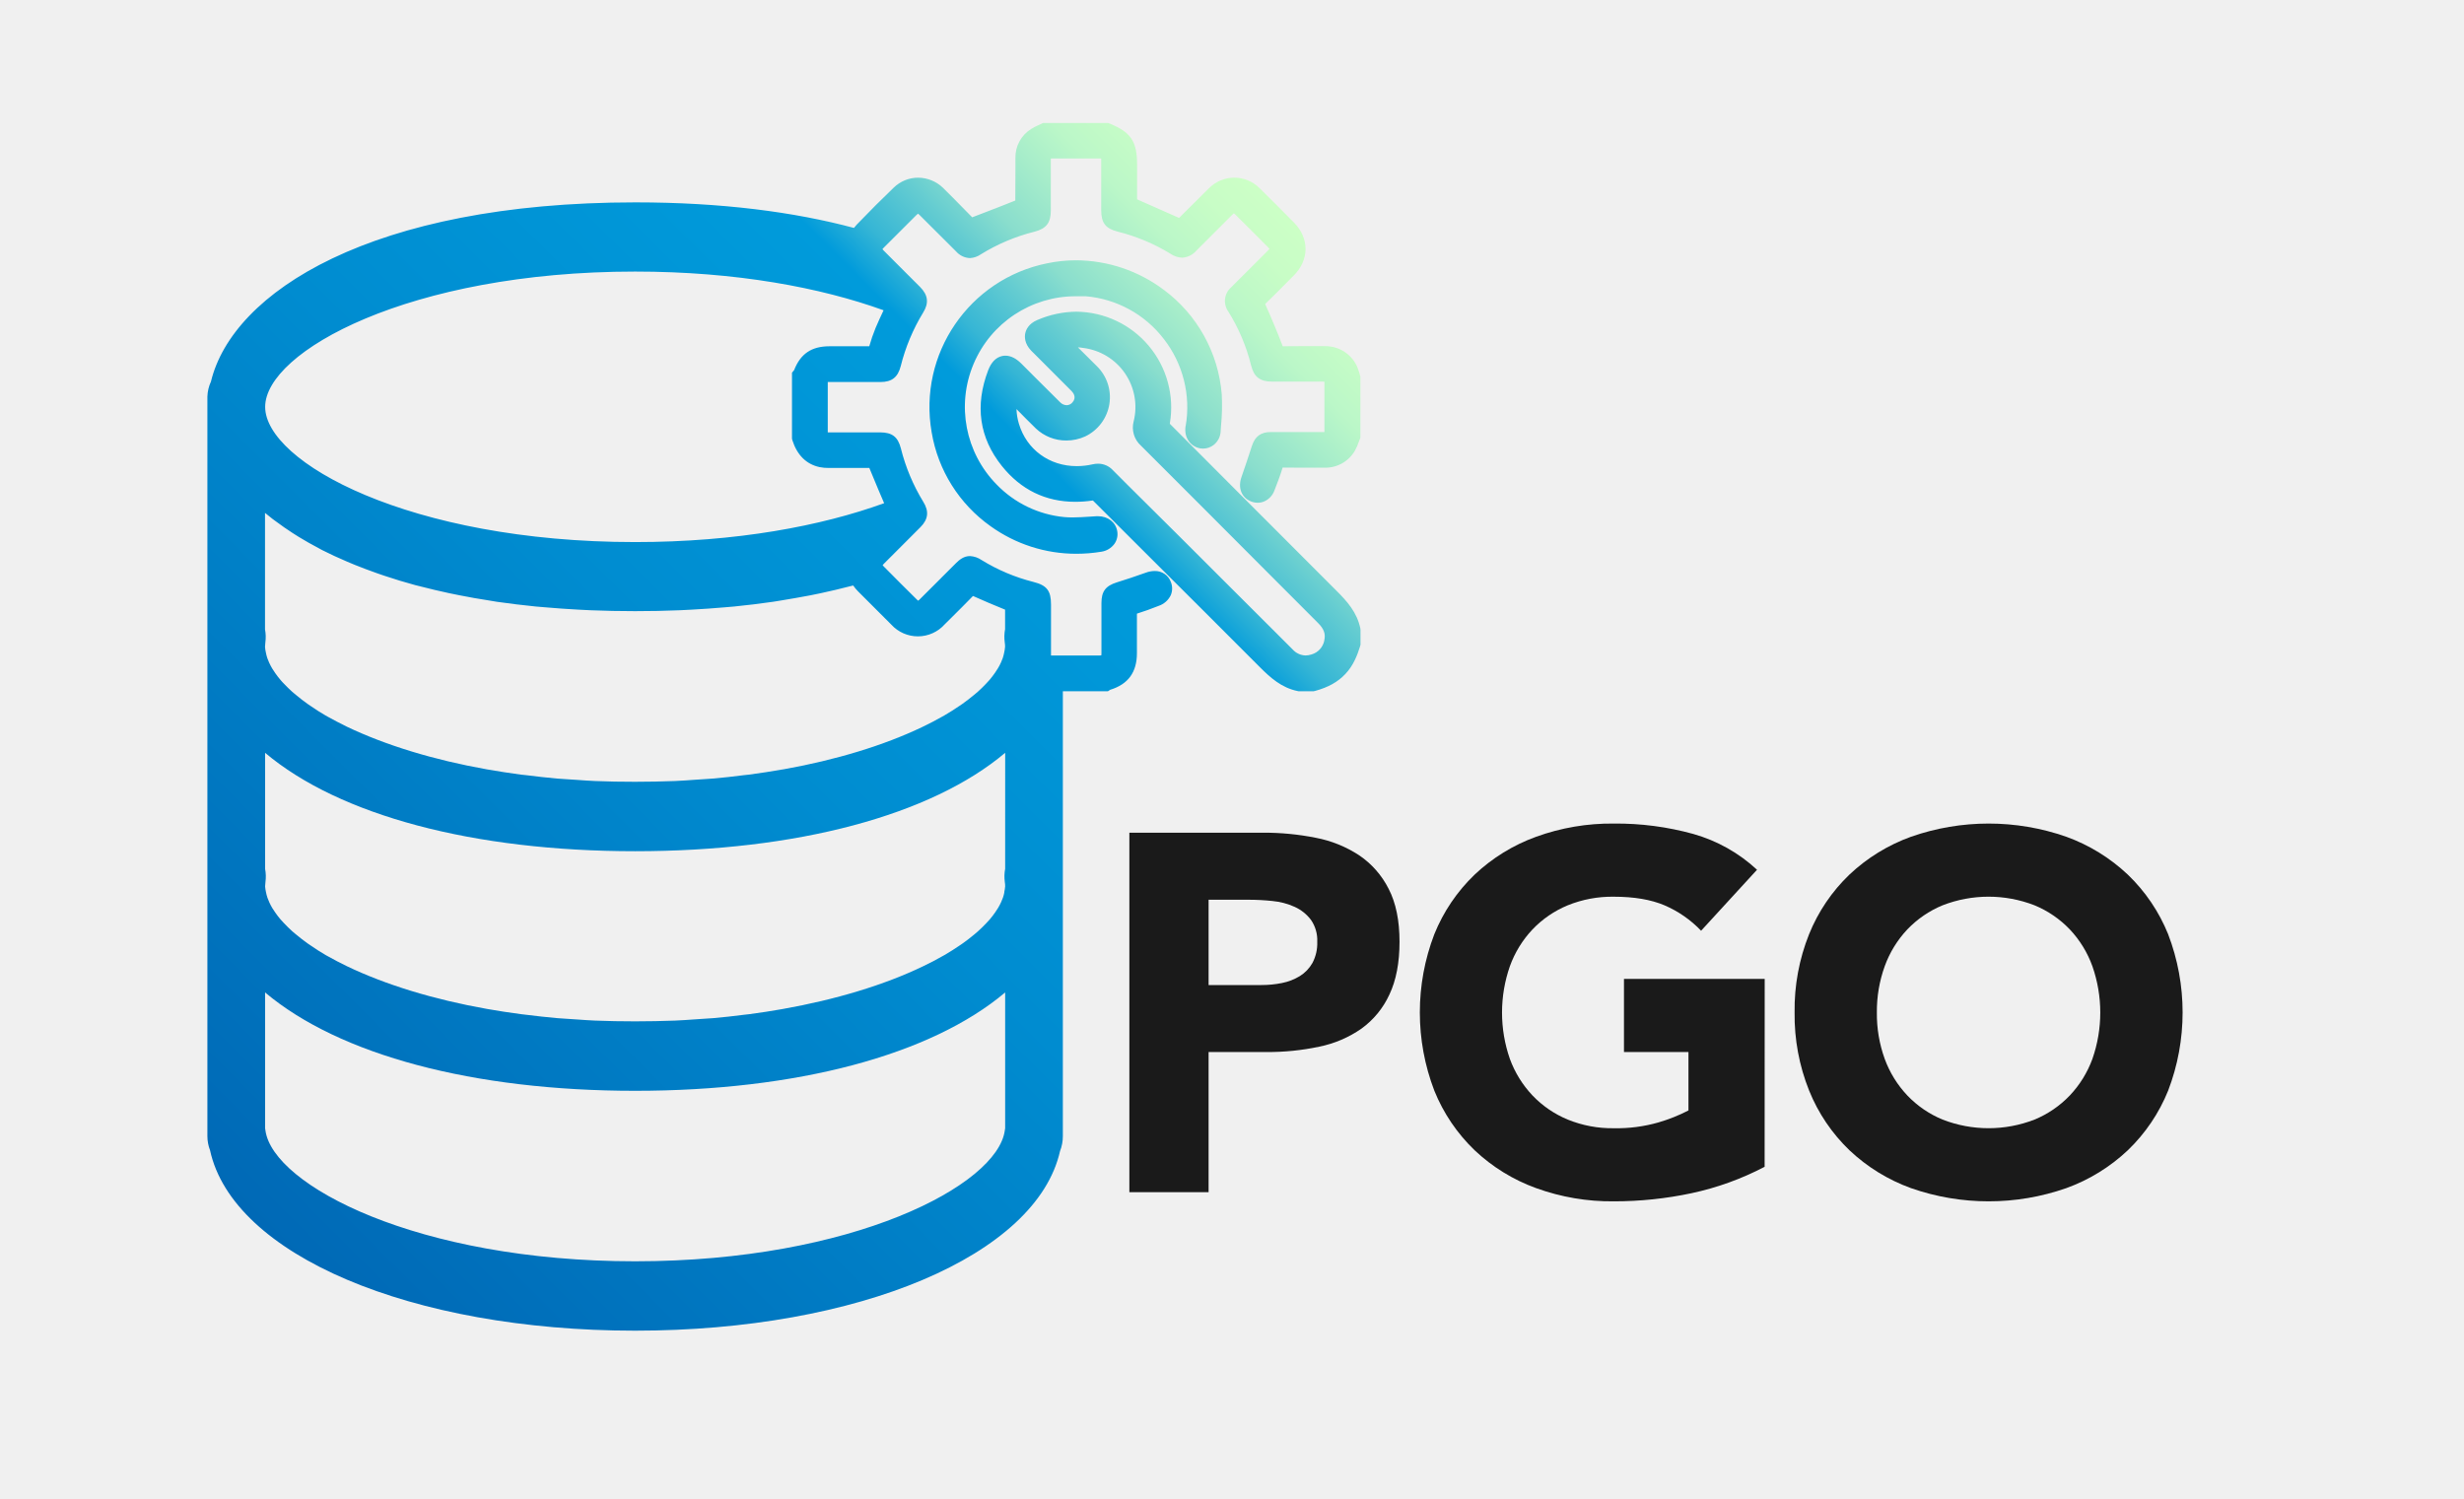
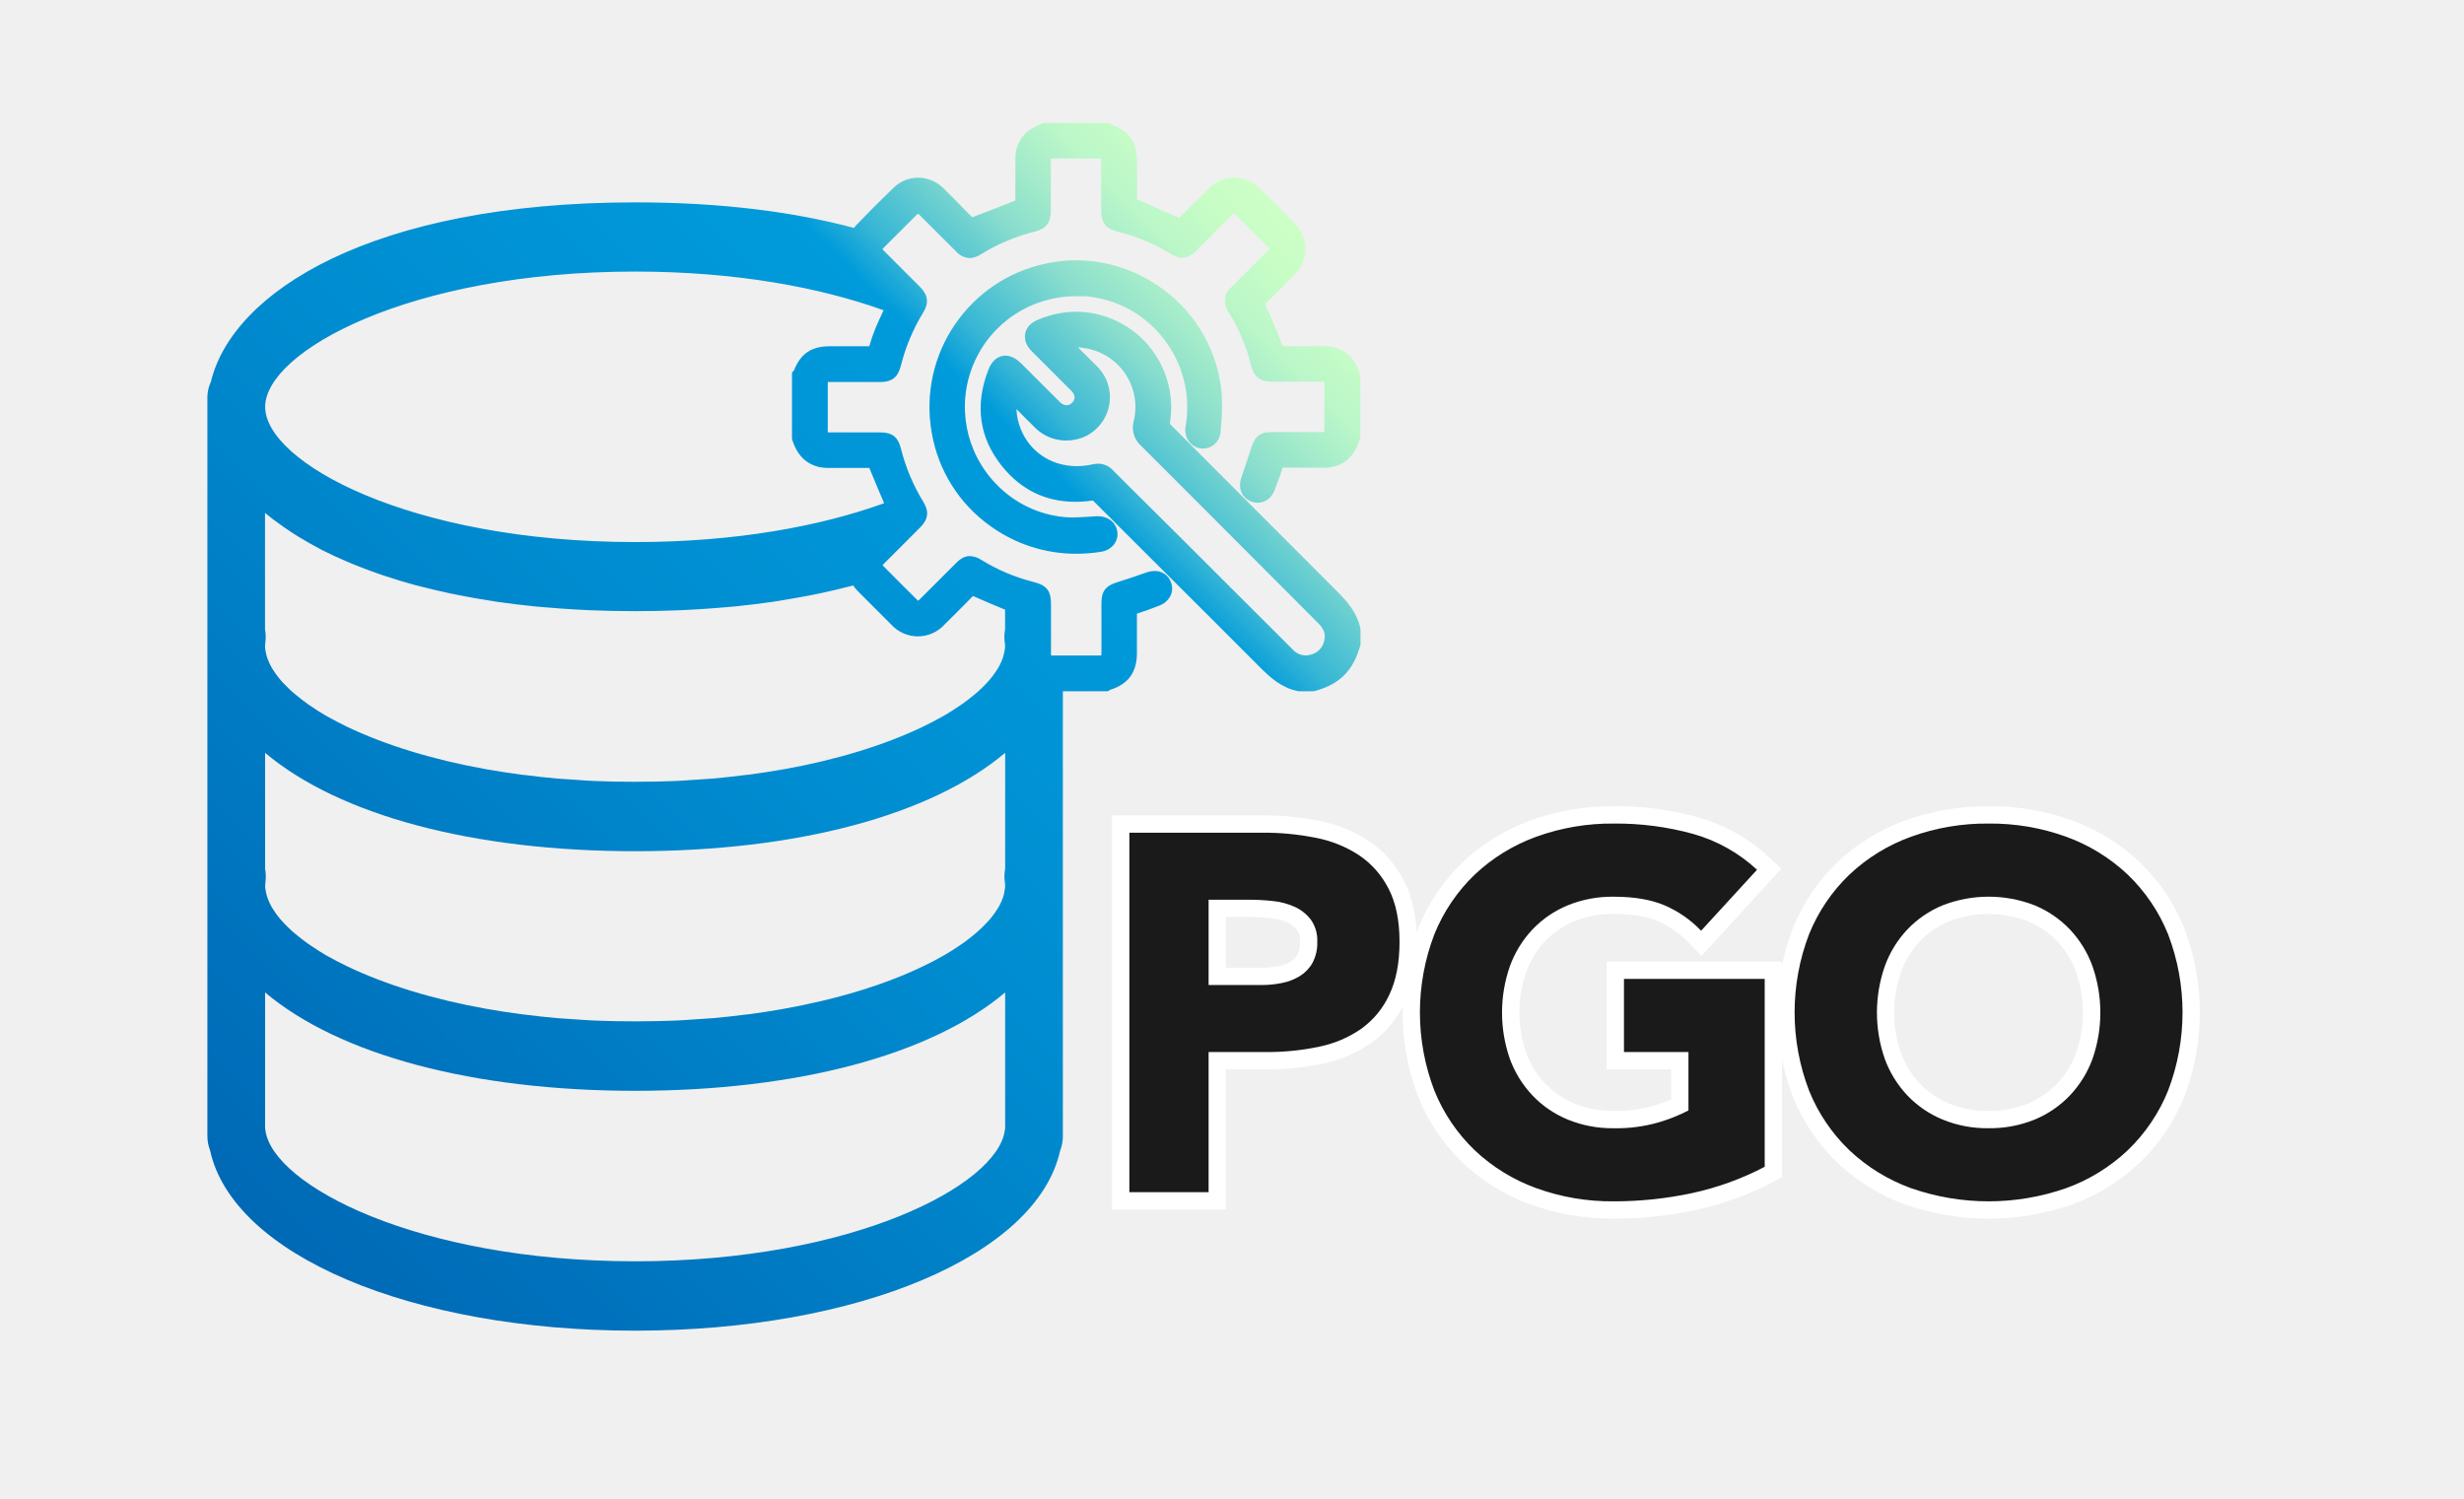
<svg xmlns="http://www.w3.org/2000/svg" id="Layer_1" data-name="Layer 1" viewBox="0 0 998 607">
  <defs>
-     <style>.cls-1{fill:#1a1a1a;}.cls-2{fill:url(#linear-gradient);}</style>
+     <style>.cls-1{fill:#1a1a1a;}.cls-2{fill:#fff;}.cls-3{fill:url(#linear-gradient);}</style>
    <linearGradient id="linear-gradient" x1="500.83" y1="66.85" x2="87.74" y2="479.95" gradientUnits="userSpaceOnUse">
      <stop offset="0" stop-color="#ccffc6" />
      <stop offset="0.03" stop-color="#c8fdc6" />
      <stop offset="0.07" stop-color="#bbf7c8" />
      <stop offset="0.1" stop-color="#a7edca" />
      <stop offset="0.14" stop-color="#8adecd" />
      <stop offset="0.17" stop-color="#64ccd1" />
      <stop offset="0.21" stop-color="#36b6d5" />
      <stop offset="0.24" stop-color="#019bdb" />
      <stop offset="0.24" stop-color="#009bdb" />
      <stop offset="0.52" stop-color="#008cd0" />
      <stop offset="1" stop-color="#0069b6" />
    </linearGradient>
  </defs>
-   <path class="cls-1" d="M457.43,337.29h54.1a106.93,106.93,0,0,1,21.39,2.06,48.68,48.68,0,0,1,17.58,7.09A35.87,35.87,0,0,1,562.43,360q4.43,8.53,4.42,21.49,0,12.75-4.11,21.39a35.15,35.15,0,0,1-11.31,13.78,45.84,45.84,0,0,1-17.07,7.3A100.15,100.15,0,0,1,513,426.14H489.52v56.77H457.43ZM489.52,399h21.39a41.22,41.22,0,0,0,8.33-.82,22.14,22.14,0,0,0,7.2-2.78,14.89,14.89,0,0,0,5.14-5.34,17,17,0,0,0,1.95-8.54,14.43,14.43,0,0,0-2.57-8.95,17.06,17.06,0,0,0-6.58-5.24,28.2,28.2,0,0,0-9-2.37,92.07,92.07,0,0,0-9.46-.51H489.52Z" />
-   <path class="cls-1" d="M714.73,472.62a115.8,115.8,0,0,1-29.62,10.7,150.6,150.6,0,0,1-31.46,3.29,89.54,89.54,0,0,1-31.47-5.35,71.93,71.93,0,0,1-24.89-15.32,69.56,69.56,0,0,1-16.35-24.17,88.54,88.54,0,0,1,0-63.35,69.52,69.52,0,0,1,16.35-24.16,71.93,71.93,0,0,1,24.89-15.32,89.54,89.54,0,0,1,31.47-5.35,116.83,116.83,0,0,1,32.18,4.21,63.22,63.22,0,0,1,25.82,14.5L689,377a45,45,0,0,0-14.81-10.29q-8.22-3.49-20.56-3.49A47.71,47.71,0,0,0,635,366.7a41.74,41.74,0,0,0-14.29,9.77,43,43,0,0,0-9.16,14.91,57,57,0,0,0,0,37.54,43.13,43.13,0,0,0,9.16,14.81A41.74,41.74,0,0,0,635,453.5,47.71,47.71,0,0,0,653.65,457a61.28,61.28,0,0,0,18.1-2.36,68.29,68.29,0,0,0,12.13-4.84V426.14H657.76V396.52h57Z" />
-   <path class="cls-1" d="M726.87,410.1a82.28,82.28,0,0,1,5.86-31.68,69.52,69.52,0,0,1,16.35-24.16A71.93,71.93,0,0,1,774,338.94a95.2,95.2,0,0,1,62.93,0,71.93,71.93,0,0,1,24.89,15.32,69.52,69.52,0,0,1,16.35,24.16,88.54,88.54,0,0,1,0,63.35,69.56,69.56,0,0,1-16.35,24.17,71.93,71.93,0,0,1-24.89,15.32,95.2,95.2,0,0,1-62.93,0,71.93,71.93,0,0,1-24.89-15.32,69.56,69.56,0,0,1-16.35-24.17A82.2,82.2,0,0,1,726.87,410.1Zm33.32,0a53.51,53.51,0,0,0,3.18,18.82,43.13,43.13,0,0,0,9.16,14.81,41.74,41.74,0,0,0,14.29,9.77,51.39,51.39,0,0,0,37.23,0,41.84,41.84,0,0,0,14.29-9.77,43,43,0,0,0,9.15-14.81,56.82,56.82,0,0,0,0-37.54,42.83,42.83,0,0,0-9.15-14.91,41.84,41.84,0,0,0-14.29-9.77,51.39,51.39,0,0,0-37.23,0,41.74,41.74,0,0,0-14.29,9.77,43,43,0,0,0-9.16,14.91A53.79,53.79,0,0,0,760.19,410.1Z" />
-   <path class="cls-2" d="M550.84,152.05l0-.12-.16-.49,0-.06c-.11-.34-.22-.64-.31-.94a14,14,0,0,0-13.58-10.23h-.22c-2.94,0-5.93,0-8.92,0s-5.66,0-8.1.06c-1.94-5.13-4.21-10.59-7.12-17.13,3.22-3.1,6.39-6.3,9.47-9.41l2.2-2.22c6.22-6.26,6.25-15,.07-21.29-4.84-4.91-9.38-9.45-13.87-13.87a14.43,14.43,0,0,0-20.65-.08c-2.18,2.13-4.37,4.32-6.48,6.43-1.83,1.84-3.71,3.72-5.6,5.57-4.91-2.13-9.78-4.31-14.92-6.6l-2.09-.94v-3c0-3.55,0-7.28,0-11,0-9.42-2.48-13.15-11-16.63l-.14-.06-.55-.22h-26.4l-.62.3-.16.08q-.53.25-1.05.48a20.26,20.26,0,0,0-3,1.57,13.51,13.51,0,0,0-6.36,11.71v4.92c0,4,0,8.23-.05,12.35-4.89,2-9.83,3.85-15,5.85l-.17.06-2.29.88-.48-.49-.12-.12-6.51-6.63-.52-.53c-1.35-1.37-2.74-2.78-4.18-4.16a14.64,14.64,0,0,0-10.11-4.12,14.19,14.19,0,0,0-9.83,4c-4.89,4.68-9.8,9.59-15,15a13.14,13.14,0,0,0-1.14,1.35c-24.21-6.47-53.66-10.35-88.51-10.35-106.84,0-163.19,36.35-171.93,72.6A15.63,15.63,0,0,0,84,160.7V460.2a15.91,15.91,0,0,0,1.07,5.72C94.27,508.31,166.46,539,257.24,539c90.47,0,162.62-30.55,172.11-72.75a16.35,16.35,0,0,0,1.14-6.05V280h18.25l.75-.49.19-.13.05,0c7.23-2.24,10.76-7.09,10.76-14.83,0-1.44,0-2.88,0-4.31v-.07c0-3.8,0-7.72,0-11.61,2.83-.87,5.6-1.9,8.83-3.16a8.38,8.38,0,0,0,4.89-4.33,7,7,0,0,0,0-5.4,6.76,6.76,0,0,0-6.54-4.38,10.53,10.53,0,0,0-3.53.66c-4.3,1.53-8.15,2.82-11.78,3.94-4.55,1.41-6.24,3.67-6.24,8.37v20.44a5.81,5.81,0,0,1-.05.77,5.14,5.14,0,0,1-.83.05l-9.78,0-9.12,0a4.83,4.83,0,0,1-.65,0,5.78,5.78,0,0,1,0-.73q0-8.21,0-16.42v-3.58c0-5.5-1.71-7.7-7.05-9.05a75.3,75.3,0,0,1-21.07-8.89,9.15,9.15,0,0,0-4.7-1.61c-2.45,0-4.24,1.44-5.65,2.85l-5.92,5.91-.15.16c-2.9,2.9-5.79,5.8-8.7,8.68a4.29,4.29,0,0,1-.56.49,4.85,4.85,0,0,1-.52-.46c-4.07-4-8.79-8.74-13.36-13.36a5.13,5.13,0,0,1-.52-.58c.11-.14.29-.35.57-.64l6.59-6.59.53-.53,7.64-7.65c3.15-3.17,3.52-6.41,1.16-10.22a77.53,77.53,0,0,1-9.1-21.69c-1.19-4.65-3.54-6.46-8.36-6.47H336a6.41,6.41,0,0,1-.73,0,7.53,7.53,0,0,1,0-.83c0-6.93,0-13.12,0-18.91,0-.29,0-.5,0-.66a6.09,6.09,0,0,1,.69,0h20.66c4.6,0,7.05-1.93,8.2-6.42a77.68,77.68,0,0,1,9.08-21.7c2.42-3.9,2-7.11-1.24-10.39l-5.43-5.42-.24-.24q-4.54-4.55-9.09-9.1a4.22,4.22,0,0,1-.48-.55,6.19,6.19,0,0,1,.48-.55c3.91-3.93,8.11-8.13,13.21-13.2a6.18,6.18,0,0,1,.72-.63,5.08,5.08,0,0,1,.68.6l7.11,7.1.16.15,7.51,7.5a7.81,7.81,0,0,0,5.59,2.65A8.45,8.45,0,0,0,397.3,103,76.6,76.6,0,0,1,419,93.85c4.76-1.22,6.61-3.61,6.61-8.5V77q0-6.06,0-12.13a5.7,5.7,0,0,1,0-.67,5.7,5.7,0,0,1,.67,0H445.2a7.53,7.53,0,0,1,.83,0,6.49,6.49,0,0,1,0,.74c0,3.91,0,7.82,0,11.73v8.49c0,5.14,1.74,7.4,6.67,8.66a76.5,76.5,0,0,1,21.3,8.91,9.07,9.07,0,0,0,4.83,1.64,8.18,8.18,0,0,0,5.73-2.84l6.34-6.34.23-.23,8-8a4.67,4.67,0,0,1,.64-.56,7.15,7.15,0,0,1,.58.51c4.41,4.39,9,8.94,13.21,13.21a6,6,0,0,1,.6.68,7.34,7.34,0,0,1-.62.7c-5.29,5.31-10.07,10.1-14.9,14.89a7.35,7.35,0,0,0-1.17,9.75,74.86,74.86,0,0,1,9.3,22c1.16,4.56,3.6,6.43,8.43,6.43H535.5a6.47,6.47,0,0,1,.94.05c0,.18,0,.45,0,.85,0,6.33,0,12.62,0,18.69,0,.39,0,.67,0,.84a6.36,6.36,0,0,1-.76,0H514.79c-4.16,0-6.48,1.74-7.78,5.78s-2.72,8.31-4.17,12.45c-1.53,4.35,0,8.3,3.8,9.85a7.42,7.42,0,0,0,2.78.56,6.7,6.7,0,0,0,2.66-.55,7.77,7.77,0,0,0,4.12-4.46c1-2.53,2.26-5.81,3.32-9.24,2.36,0,4.86.05,7.81.05q3.75,0,7.43,0h1.87a13.75,13.75,0,0,0,12.21-7,19.65,19.65,0,0,0,1.45-3.31l.43-1.13.06-.14.22-.54V152.52ZM407.12,457c-.05.29-.1.59-.14.9-3,22.12-61.44,53-149.74,53s-146.7-30.86-149.73-53c0-.28-.09-.55-.14-.81V402c30.09,25.36,84.39,39.84,149.87,39.84S377.09,427.35,407.12,402Zm0-105.09a16.82,16.82,0,0,0-.14,5.34,11.37,11.37,0,0,1,.14,1.75,14.22,14.22,0,0,1-.35,2.3l0,.28a16.13,16.13,0,0,1-.54,2,18.88,18.88,0,0,1-.73,1.8,20.86,20.86,0,0,1-1.24,2.37c-.36.62-.78,1.24-1.21,1.85-.65.92-1.34,1.84-2.12,2.76-.49.56-1,1.12-1.55,1.68-1,1.06-2.06,2.11-3.25,3.17-.38.33-.76.66-1.16,1l-.42.35c-1.43,1.19-2.93,2.36-4.59,3.54l-1.31.89c-1.92,1.31-3.92,2.6-6.09,3.85l-.85.47c-2.43,1.39-5,2.75-8,4.17-15.48,7.44-35,13.39-56.86,17.26-4.37.78-8.85,1.46-13.44,2.07l-2.31.26c-4,.5-8.09,1-12.28,1.34-1.08.09-2.2.15-3.32.22l-4.27.29c-2.58.18-5.15.37-7.77.48-10.59.4-21.81.42-32.42,0-2.36-.1-4.66-.26-7-.43l-4.82-.32c-1.2-.08-2.41-.15-3.59-.25-4.19-.37-8.25-.83-12.26-1.33l-2.32-.27c-4.61-.6-9.1-1.3-13.8-2.12-21.49-3.81-41-9.76-56.76-17.32-2.72-1.31-5.28-2.67-7.66-4l-.9-.49c-2.16-1.26-4.15-2.54-6-3.83l-1.38-.93c-1.63-1.16-3.11-2.33-4.54-3.52l-.51-.42c-.37-.3-.73-.6-1.1-.92-1.17-1.05-2.22-2.1-3.41-3.35-.46-.49-.92-1-1.38-1.51a32.12,32.12,0,0,1-2.1-2.73c-.44-.62-.86-1.23-1.22-1.84a23.8,23.8,0,0,1-1.24-2.39c-.28-.62-.53-1.24-.73-1.81a18.49,18.49,0,0,1-.61-2.34,15.82,15.82,0,0,1-.33-2.25,14.25,14.25,0,0,1,.14-1.76,16.77,16.77,0,0,0-.14-5.33v-47c30.1,25.36,84.4,39.85,149.87,39.85s119.83-14.52,149.88-39.86ZM361,253a14.56,14.56,0,0,0,21.62-.09l2.42-2.4c3-3,6.06-6,9.05-9.1,4.52,2,8.82,3.87,13,5.53v7.91a16.72,16.72,0,0,0-.14,5.32,11.63,11.63,0,0,1,.14,1.77,17.06,17.06,0,0,1-.4,2.57,16.28,16.28,0,0,1-.54,2.05c-.2.59-.45,1.18-.73,1.8a21.17,21.17,0,0,1-1.25,2.38c-.36.62-.77,1.23-1.2,1.83-.65.92-1.34,1.85-2.12,2.77-.44.51-.93,1-1.55,1.68-1,1.06-2.06,2.11-3.25,3.17-.46.4-.94.8-1.58,1.33-1.43,1.18-2.93,2.36-4.59,3.54l-1.31.89c-1.92,1.31-3.93,2.6-6.09,3.85l-.85.47c-2.43,1.38-5,2.74-8,4.17-15.5,7.44-35,13.39-56.22,17.17l-.64.09q-6.56,1.16-13.44,2.07l-2.31.25c-4,.5-8.09,1-12.28,1.34-1.08.09-2.2.16-3.32.23l-4.27.28c-2.58.19-5.15.38-7.77.49-10.59.4-21.81.43-32.41,0-2.47-.11-4.88-.28-7.29-.46l-4.59-.3c-1.18-.07-2.36-.14-3.5-.24-4.19-.37-8.25-.84-12.3-1.35l-2.28-.24c-4.61-.62-9.09-1.31-13.8-2.13-21.49-3.82-41-9.77-56.76-17.31-2.71-1.32-5.27-2.68-7.66-4l-.9-.5c-2.16-1.25-4.16-2.53-6-3.82l-1.39-.94c-1.63-1.15-3.11-2.33-4.51-3.49l-1.64-1.37c-1.17-1.05-2.21-2.09-3.31-3.24-.49-.51-1-1-1.47-1.61a32.12,32.12,0,0,1-2.1-2.73c-.43-.62-.85-1.23-1.23-1.87a24.3,24.3,0,0,1-1.23-2.36c-.28-.61-.53-1.23-.74-1.83a17.57,17.57,0,0,1-.6-2.35,15.11,15.11,0,0,1-.33-2.22,14.26,14.26,0,0,1,.14-1.77,16.72,16.72,0,0,0-.14-5.32V207.75c1,.83,2,1.63,3,2.41.36.28.74.55,1.12.82l.51.37c2.06,1.55,4.25,3.06,6.54,4.55.85.54,1.69,1.08,2.57,1.62q3.83,2.34,8,4.53l1.35.74c3.05,1.56,6.41,3.11,10.27,4.76l3,1.25q4.25,1.71,8.81,3.32l1,.35c.76.26,1.53.54,2.28.78,4,1.34,8.16,2.61,12.48,3.78l1.88.46c3.82,1,7.79,1.93,11.86,2.8,1.39.29,2.79.58,4.19.85q5.81,1.16,11.95,2.1l3.11.52c5.07.73,10.32,1.36,15.71,1.91l4.06.34c4.3.38,8.71.69,13.2.93l5,.25c11.71.48,24.3.49,36,0,1.67-.07,3.3-.16,4.94-.25,4.5-.24,8.9-.55,13.23-.93l4-.34q8.1-.81,15.73-1.92l3.1-.5q6.13-1,11.95-2.1l4.19-.86c4.08-.87,8.05-1.81,11.88-2.81l1.31-.32a17.8,17.8,0,0,0,2,2.4C353,245,357.14,249.11,361,253Zm-6.37-120.14a70.5,70.5,0,0,0-2.55,7.4c-2.15,0-4.47,0-7.22,0H336c-7.29,0-11.75,3-14.37,9.69l-.16.18-.69.84v26.75l.14.44,0,.12c1.95,6.07,5.64,9.74,11,10.92a17.8,17.8,0,0,0,3.81.35h16.38c.53,1.27,1.05,2.54,1.58,3.8,1.42,3.45,2.9,7,4.42,10.47-25.43,9.22-59.79,15.75-100.84,15.75-91.48,0-149.87-32.43-149.87-54.76S165.76,110,257.24,110c40.95,0,75.23,6.5,100.64,15.68C356.74,128.09,355.67,130.41,354.65,132.81ZM551,254.9l0-.15,0-.15c-1.35-6.58-5.42-11.08-9.84-15.48-13.42-13.38-27-27-40.19-40.23l0,0q-13.46-13.48-26.92-27l-.21-.23s0-.14,0-.25A38.77,38.77,0,0,0,436,126.25a40.78,40.78,0,0,0-15.87,3.38c-3.58,1.52-4.59,4-4.87,5.39s-.36,4.12,2.39,7c.25.26.51.52.77.77l.39.38c1.18,1.19,2.38,2.38,3.57,3.57l.89.89c3.54,3.53,7.18,7.16,10.72,10.74.86.88,2.07,2.63.46,4.54a3.17,3.17,0,0,1-2.3,1.22H432a3.8,3.8,0,0,1-2.62-1.2c-3.7-3.65-7.44-7.4-11.06-11l-.21-.22c-1.47-1.47-2.93-2.94-4.4-4.4-2.14-2.15-4.32-3.24-6.47-3.24a6.4,6.4,0,0,0-1.31.13c-2.52.54-4.44,2.51-5.71,5.83-5.43,14.28-3.56,27.31,5.56,38.71,7.7,9.63,17.72,14.52,29.77,14.52a49.59,49.59,0,0,0,7-.52h.11a1.4,1.4,0,0,1,.24.22l24.19,24.13.12.12c14.09,14,28.65,28.57,42.94,42.89,4.4,4.41,8.9,8.49,15.48,9.83l.3.06h.3l5.47,0h.41l.4-.11.1,0c5.44-1.5,9.23-3.62,12.31-6.88,3.26-3.45,4.79-7.47,6-11.31l0-.11.13-.42v-5.93l0-.16Zm-14.59,4.43a7.35,7.35,0,0,1-5.27,5.78,7.82,7.82,0,0,1-2.36.39,7.28,7.28,0,0,1-5.21-2.44l-47.08-47L459,198.7l-2.44-2.43-.09-.09c-1.9-1.87-3.85-3.81-5.73-5.74a8.11,8.11,0,0,0-6-2.62,10.16,10.16,0,0,0-2.26.27,29,29,0,0,1-6.37.72c-11.09,0-20.27-6.71-23.4-17.11a23.34,23.34,0,0,1-1-6c2.66,2.7,5.2,5.28,7.83,7.84a17.84,17.84,0,0,0,12.4,4.89,18.32,18.32,0,0,0,7.58-1.64,17.61,17.61,0,0,0,4.64-28.58l-7.56-7.51c.68,0,1.38.12,2.11.23a24.11,24.11,0,0,1,20.46,29.76,9.83,9.83,0,0,0,2.93,9.81c16.05,16,32.24,32.25,47.9,47.95l23.87,23.92C536.18,254.64,537,256.79,536.38,259.33Zm-56.17-86.77a45,45,0,0,0-8.87-35.27A44.57,44.57,0,0,0,439.81,120c-.36,0-.75,0-1.23,0l-1.29,0c-.49,0-1,0-1.51,0a44.83,44.83,0,0,0-32.13,76.24,43.92,43.92,0,0,0,27.42,13.21c1,.09,2.12.14,3.34.14,2.24,0,4.56-.16,6.82-.3l2.94-.19h.57c4,0,7.13,2.39,7.77,6a6.84,6.84,0,0,1-1.14,5.2,8,8,0,0,1-5.3,3.18,62.25,62.25,0,0,1-10.09.83,59.39,59.39,0,0,1-34.76-11.16,58.45,58.45,0,0,1-23.86-38,59.41,59.41,0,0,1,46.78-68.5,57.16,57.16,0,0,1,11.75-1.22,59.62,59.62,0,0,1,35.54,12,58.59,58.59,0,0,1,23.42,42.31,85.13,85.13,0,0,1-.28,12.6c-.06.81-.11,1.62-.17,2.43a7.39,7.39,0,0,1-2.8,5.44,7,7,0,0,1-4.33,1.5,7.21,7.21,0,0,1-1.23-.11C481.93,180.78,479.48,177,480.21,172.56Z" />
+   <path class="cls-1" d="M453.93,486.41V333.79h57.6a111,111,0,0,1,22.08,2.13,52.37,52.37,0,0,1,18.84,7.62,39.46,39.46,0,0,1,13.09,14.87c3.19,6.17,4.81,13.94,4.81,23.1,0,9-1.5,16.69-4.45,22.89a38.75,38.75,0,0,1-12.44,15.13,49.39,49.39,0,0,1-18.36,7.87A103.71,103.71,0,0,1,513,429.64H493v56.77Zm57-90.92a37.73,37.73,0,0,0,7.62-.75,18.55,18.55,0,0,0,6.08-2.33,11.36,11.36,0,0,0,3.94-4.11,13.7,13.7,0,0,0,1.48-6.79,11.11,11.11,0,0,0-1.86-6.83,13.33,13.33,0,0,0-5.26-4.18,25,25,0,0,0-7.84-2.07c-3.17-.32-6.23-.49-9.1-.49H493v27.55Z" />
+   <path class="cls-2" d="M511.53,337.29a106.93,106.93,0,0,1,21.39,2.06,48.68,48.68,0,0,1,17.58,7.09A35.87,35.87,0,0,1,562.43,360q4.43,8.53,4.42,21.49,0,12.75-4.11,21.39a35.06,35.06,0,0,1-11.31,13.78,45.84,45.84,0,0,1-17.07,7.3A100.15,100.15,0,0,1,513,426.14H489.52v56.77H457.43V337.29h54.1m-22,61.7h21.39a41.22,41.22,0,0,0,8.33-.82,22.14,22.14,0,0,0,7.2-2.78,14.89,14.89,0,0,0,5.14-5.34,17,17,0,0,0,1.95-8.54,14.43,14.43,0,0,0-2.57-8.95,17.06,17.06,0,0,0-6.58-5.24,28.2,28.2,0,0,0-9-2.37,92.07,92.07,0,0,0-9.46-.51H489.52V399m22-68.7h-61.1V489.91h46.09V433.14H513a107.5,107.5,0,0,0,22.88-2.32,53.26,53.26,0,0,0,19.65-8.44,42.21,42.21,0,0,0,13.56-16.47c3.18-6.68,4.79-14.89,4.79-24.4,0-9.73-1.75-18-5.2-24.71a43.07,43.07,0,0,0-14.25-16.17,55.92,55.92,0,0,0-20.08-8.14,114.44,114.44,0,0,0-22.79-2.2Zm-15,41.15H506a84.26,84.26,0,0,1,8.74.48,21.44,21.44,0,0,1,6.74,1.75,10.41,10.41,0,0,1,3.94,3.12,7.91,7.91,0,0,1,1.14,4.72,10.27,10.27,0,0,1-1,5.05,7.86,7.86,0,0,1-2.73,2.87,15,15,0,0,1-4.94,1.88,34.66,34.66,0,0,1-6.93.68H496.52V371.44Z" />
+   <path class="cls-1" d="M653.65,490.11A93.44,93.44,0,0,1,621,484.54a75.67,75.67,0,0,1-26.08-16.06,73.33,73.33,0,0,1-17.18-25.37,92.08,92.08,0,0,1,0-66,73.33,73.33,0,0,1,17.18-25.37A76,76,0,0,1,621,335.65a93.67,93.67,0,0,1,32.69-5.56,120.52,120.52,0,0,1,33.15,4.35A66.72,66.72,0,0,1,714,349.74l2.56,2.36-27.49,30-2.58-2.67a42,42,0,0,0-13.67-9.5c-5-2.13-11.48-3.21-19.19-3.21a44.39,44.39,0,0,0-17.26,3.22,38.58,38.58,0,0,0-13.12,8.95,39.81,39.81,0,0,0-8.4,13.71,53.42,53.42,0,0,0,0,35.1,39.66,39.66,0,0,0,8.41,13.62,38.37,38.37,0,0,0,13.12,9,44.32,44.32,0,0,0,17.26,3.22,58.33,58.33,0,0,0,17.06-2.2,75.87,75.87,0,0,0,9.67-3.64v-18H654.26V393h64v81.73l-1.88,1a119.93,119.93,0,0,1-30.51,11A154.28,154.28,0,0,1,653.65,490.11Z" />
+   <path class="cls-2" d="M653.65,333.59a116.83,116.83,0,0,1,32.18,4.21,63.22,63.22,0,0,1,25.82,14.5L689,377a45,45,0,0,0-14.81-10.29q-8.22-3.49-20.56-3.49A47.71,47.71,0,0,0,635,366.7a41.74,41.74,0,0,0-14.29,9.77,43,43,0,0,0-9.16,14.91,57,57,0,0,0,0,37.54,43.13,43.13,0,0,0,9.16,14.81A41.74,41.74,0,0,0,635,453.5,47.71,47.71,0,0,0,653.65,457a61.28,61.28,0,0,0,18.1-2.36,68.29,68.29,0,0,0,12.13-4.84V426.14H657.76V396.52h57v76.1a115.8,115.8,0,0,1-29.62,10.7,150.6,150.6,0,0,1-31.46,3.29,89.54,89.54,0,0,1-31.47-5.35,71.93,71.93,0,0,1-24.89-15.32,69.56,69.56,0,0,1-16.35-24.17,88.54,88.54,0,0,1,0-63.35,69.52,69.52,0,0,1,16.35-24.16,71.93,71.93,0,0,1,24.89-15.32,89.54,89.54,0,0,1,31.47-5.35m0-7a97.08,97.08,0,0,0-33.91,5.78,79.5,79.5,0,0,0-27.27,16.81,76.8,76.8,0,0,0-18,26.57,95.52,95.52,0,0,0,0,68.7,76.71,76.71,0,0,0,18,26.56,79.22,79.22,0,0,0,27.27,16.82,97.31,97.31,0,0,0,33.91,5.78,158.57,158.57,0,0,0,32.92-3.44A124,124,0,0,0,718,478.83l3.76-2V389.52h-71v43.62h26.12v12.23c-2,.86-4.46,1.72-7.21,2.57a54.78,54.78,0,0,1-16,2.05A40.87,40.87,0,0,1,637.74,447a35.06,35.06,0,0,1-11.93-8.13,36.54,36.54,0,0,1-7.67-12.44,49.95,49.95,0,0,1,0-32.66,36.21,36.21,0,0,1,7.66-12.52,35.23,35.23,0,0,1,11.93-8.14,41.13,41.13,0,0,1,15.91-2.94c7.23,0,13.23,1,17.83,2.93A38.56,38.56,0,0,1,684,381.86l5.17,5.33,5-5.47L716.81,357l4.7-5.13-5.11-4.73a70.21,70.21,0,0,0-28.64-16.09,123.93,123.93,0,0,0-34.11-4.49Z" />
+   <path class="cls-1" d="M805.43,490.11a93.43,93.43,0,0,1-32.68-5.57,75.82,75.82,0,0,1-26.08-16.06,73.33,73.33,0,0,1-17.18-25.37,92.08,92.08,0,0,1,0-66,73.33,73.33,0,0,1,17.18-25.37,76,76,0,0,1,26.08-16.07,98.85,98.85,0,0,1,65.37,0,76,76,0,0,1,26.08,16.07,73.33,73.33,0,0,1,17.18,25.37,92.08,92.08,0,0,1,0,66,73.33,73.33,0,0,1-17.18,25.37,75.82,75.82,0,0,1-26.08,16.06A93.48,93.48,0,0,1,805.43,490.11Zm0-123.4a44.43,44.43,0,0,0-17.26,3.22,38.54,38.54,0,0,0-13.11,8.95,39.66,39.66,0,0,0-8.4,13.71,53.42,53.42,0,0,0,0,35.1,39.66,39.66,0,0,0,8.41,13.62,38.43,38.43,0,0,0,13.11,9,47.87,47.87,0,0,0,34.52,0,38.42,38.42,0,0,0,13.12-9,40,40,0,0,0,8.41-13.62,53.42,53.42,0,0,0,0-35.1,39.68,39.68,0,0,0-8.41-13.71,38.4,38.4,0,0,0-13.11-8.95A44.39,44.39,0,0,0,805.43,366.71Z" />
+   <path class="cls-2" d="M805.43,333.59a89.62,89.62,0,0,1,31.47,5.35,71.93,71.93,0,0,1,24.89,15.32,69.52,69.52,0,0,1,16.35,24.16,88.54,88.54,0,0,1,0,63.35,69.56,69.56,0,0,1-16.35,24.17,71.93,71.93,0,0,1-24.89,15.32,95.2,95.2,0,0,1-62.93,0,71.93,71.93,0,0,1-24.89-15.32,69.56,69.56,0,0,1-16.35-24.17,88.54,88.54,0,0,1,0-63.35,69.52,69.52,0,0,1,16.35-24.16A71.93,71.93,0,0,1,774,338.94a89.52,89.52,0,0,1,31.46-5.35m0,123.4a47.71,47.71,0,0,0,18.62-3.49,41.84,41.84,0,0,0,14.29-9.77,43.13,43.13,0,0,0,9.16-14.81,57,57,0,0,0,0-37.54,43,43,0,0,0-9.16-14.91,41.84,41.84,0,0,0-14.29-9.77,51.39,51.39,0,0,0-37.23,0,41.74,41.74,0,0,0-14.29,9.77,43,43,0,0,0-9.16,14.91,57,57,0,0,0,0,37.54,43.13,43.13,0,0,0,9.16,14.81,41.74,41.74,0,0,0,14.29,9.77A47.66,47.66,0,0,0,805.43,457m0-130.4a97,97,0,0,0-33.9,5.78,79.5,79.5,0,0,0-27.27,16.81,76.8,76.8,0,0,0-18,26.57,95.52,95.52,0,0,0,0,68.7,76.61,76.61,0,0,0,18,26.56,79.13,79.13,0,0,0,27.27,16.82,102.25,102.25,0,0,0,67.81,0A79.1,79.1,0,0,0,866.61,471a76.61,76.61,0,0,0,18-26.56,95.52,95.52,0,0,0,0-68.7,76.66,76.66,0,0,0-18-26.56,79.28,79.28,0,0,0-27.27-16.82,97.12,97.12,0,0,0-33.91-5.78Zm0,123.4a40.86,40.86,0,0,1-15.9-2.95,35,35,0,0,1-11.93-8.13,36.24,36.24,0,0,1-7.67-12.44,49.95,49.95,0,0,1,0-32.66,36.06,36.06,0,0,1,7.66-12.52,35.13,35.13,0,0,1,11.93-8.14,44.42,44.42,0,0,1,31.81,0,35,35,0,0,1,11.93,8.14,36.23,36.23,0,0,1,7.66,12.51,49.95,49.95,0,0,1,0,32.66,36.4,36.4,0,0,1-7.67,12.43A35,35,0,0,1,821.34,447,40.87,40.87,0,0,1,805.43,450Z" />
+   <path class="cls-3" d="M550.84,152.05l0-.12-.16-.49,0-.06c-.11-.34-.22-.64-.31-.94a14,14,0,0,0-13.58-10.23h-.22c-2.94,0-5.93,0-8.92,0s-5.66,0-8.1.06c-1.94-5.13-4.21-10.59-7.12-17.13,3.22-3.1,6.39-6.3,9.47-9.41l2.2-2.22c6.22-6.26,6.25-15,.07-21.29-4.84-4.91-9.38-9.45-13.87-13.87a14.43,14.43,0,0,0-20.65-.08c-2.18,2.13-4.37,4.32-6.48,6.43-1.83,1.84-3.71,3.72-5.6,5.57-4.91-2.13-9.78-4.31-14.92-6.6l-2.09-.94v-3c0-3.55,0-7.28,0-11,0-9.42-2.48-13.15-11-16.63l-.14-.06-.55-.22h-26.4l-.62.3-.16.08q-.53.25-1.05.48a20.26,20.26,0,0,0-3,1.57,13.51,13.51,0,0,0-6.36,11.71v4.92c0,4,0,8.23-.05,12.35-4.89,2-9.83,3.85-15,5.85l-.17.06-2.29.88-.48-.49-.12-.12-6.51-6.63-.52-.53c-1.35-1.37-2.74-2.78-4.18-4.16a14.64,14.64,0,0,0-10.11-4.12,14.19,14.19,0,0,0-9.83,4c-4.89,4.68-9.8,9.59-15,15a13.14,13.14,0,0,0-1.14,1.35c-24.21-6.47-53.66-10.35-88.51-10.35-106.84,0-163.19,36.35-171.93,72.6A15.63,15.63,0,0,0,84,160.7V460.2a15.91,15.91,0,0,0,1.07,5.72C94.27,508.31,166.46,539,257.24,539c90.47,0,162.62-30.55,172.11-72.75a16.35,16.35,0,0,0,1.14-6.05V280h18.25l.75-.49.19-.13.05,0c7.23-2.24,10.76-7.09,10.76-14.83,0-1.44,0-2.88,0-4.31v-.07c0-3.8,0-7.72,0-11.61,2.83-.87,5.6-1.9,8.83-3.16a8.38,8.38,0,0,0,4.89-4.33,7,7,0,0,0,0-5.4,6.76,6.76,0,0,0-6.54-4.38,10.53,10.53,0,0,0-3.53.66c-4.3,1.53-8.15,2.82-11.78,3.94-4.55,1.41-6.24,3.67-6.24,8.37v20.44a5.81,5.81,0,0,1-.05.77,5.14,5.14,0,0,1-.83.05l-9.78,0-9.12,0a4.83,4.83,0,0,1-.65,0,5.78,5.78,0,0,1,0-.73q0-8.21,0-16.42v-3.58c0-5.5-1.71-7.7-7.05-9.05a75.3,75.3,0,0,1-21.07-8.89,9.15,9.15,0,0,0-4.7-1.61c-2.45,0-4.24,1.44-5.65,2.85l-5.92,5.91-.15.16c-2.9,2.9-5.79,5.8-8.7,8.68a4.29,4.29,0,0,1-.56.49,4.85,4.85,0,0,1-.52-.46c-4.07-4-8.79-8.74-13.36-13.36a5.13,5.13,0,0,1-.52-.58c.11-.14.29-.35.57-.64l6.59-6.59.53-.53,7.64-7.65c3.15-3.17,3.52-6.41,1.16-10.22a77.53,77.53,0,0,1-9.1-21.69c-1.19-4.65-3.54-6.46-8.36-6.47H336a6.41,6.41,0,0,1-.73,0,7.53,7.53,0,0,1,0-.83c0-6.93,0-13.12,0-18.91,0-.29,0-.5,0-.66a6.09,6.09,0,0,1,.69,0h20.66c4.6,0,7.05-1.93,8.2-6.42a77.68,77.68,0,0,1,9.08-21.7c2.42-3.9,2-7.11-1.24-10.39l-5.43-5.42-.24-.24q-4.54-4.55-9.09-9.1a4.22,4.22,0,0,1-.48-.55,6.19,6.19,0,0,1,.48-.55c3.91-3.93,8.11-8.13,13.21-13.2a6.18,6.18,0,0,1,.72-.63,5.08,5.08,0,0,1,.68.6l7.11,7.1.16.15,7.51,7.5a7.81,7.81,0,0,0,5.59,2.65A8.45,8.45,0,0,0,397.3,103,76.6,76.6,0,0,1,419,93.85c4.76-1.22,6.61-3.61,6.61-8.5V77q0-6.06,0-12.13a5.7,5.7,0,0,1,0-.67,5.7,5.7,0,0,1,.67,0H445.2a7.53,7.53,0,0,1,.83,0,6.49,6.49,0,0,1,0,.74c0,3.91,0,7.82,0,11.73v8.49c0,5.14,1.74,7.4,6.67,8.66a76.5,76.5,0,0,1,21.3,8.91,9.07,9.07,0,0,0,4.83,1.64,8.18,8.18,0,0,0,5.73-2.84l6.34-6.34.23-.23,8-8a4.67,4.67,0,0,1,.64-.56,7.15,7.15,0,0,1,.58.51c4.41,4.39,9,8.94,13.21,13.21a6,6,0,0,1,.6.68,7.34,7.34,0,0,1-.62.7c-5.29,5.31-10.07,10.1-14.9,14.89a7.35,7.35,0,0,0-1.17,9.75,74.86,74.86,0,0,1,9.3,22c1.16,4.56,3.6,6.43,8.43,6.43H535.5a6.47,6.47,0,0,1,.94.05c0,.18,0,.45,0,.85,0,6.33,0,12.62,0,18.69,0,.39,0,.67,0,.84a6.36,6.36,0,0,1-.76,0H514.79c-4.16,0-6.48,1.74-7.78,5.78s-2.72,8.31-4.17,12.45c-1.53,4.35,0,8.3,3.8,9.85a7.42,7.42,0,0,0,2.78.56,6.7,6.7,0,0,0,2.66-.55,7.77,7.77,0,0,0,4.12-4.46c1-2.53,2.26-5.81,3.32-9.24,2.36,0,4.86.05,7.81.05q3.75,0,7.43,0h1.87a13.75,13.75,0,0,0,12.21-7,19.65,19.65,0,0,0,1.45-3.31l.43-1.13.06-.14.22-.54V152.52ZM407.12,457c-.05.29-.1.59-.14.9-3,22.12-61.44,53-149.74,53s-146.7-30.86-149.73-53c0-.28-.09-.55-.14-.81V402c30.09,25.36,84.39,39.84,149.87,39.84S377.09,427.35,407.12,402Zm0-105.09a16.82,16.82,0,0,0-.14,5.34,11.37,11.37,0,0,1,.14,1.75,14.22,14.22,0,0,1-.35,2.3l0,.28a16.13,16.13,0,0,1-.54,2,18.88,18.88,0,0,1-.73,1.8,20.86,20.86,0,0,1-1.24,2.37c-.36.62-.78,1.24-1.21,1.85-.65.92-1.34,1.84-2.12,2.76-.49.56-1,1.12-1.55,1.68-1,1.06-2.06,2.11-3.25,3.17-.38.33-.76.66-1.16,1l-.42.35c-1.43,1.19-2.93,2.36-4.59,3.54l-1.31.89c-1.92,1.31-3.92,2.6-6.09,3.85l-.85.47c-2.43,1.39-5,2.75-8,4.17-15.48,7.44-35,13.39-56.86,17.26-4.37.78-8.85,1.46-13.44,2.07l-2.31.26c-4,.5-8.09,1-12.28,1.34-1.08.09-2.2.15-3.32.22l-4.27.29c-2.58.18-5.15.37-7.77.48-10.59.4-21.81.42-32.42,0-2.36-.1-4.66-.26-7-.43l-4.82-.32c-1.2-.08-2.41-.15-3.59-.25-4.19-.37-8.25-.83-12.26-1.33l-2.32-.27c-4.61-.6-9.1-1.3-13.8-2.12-21.49-3.81-41-9.76-56.76-17.32-2.72-1.31-5.28-2.67-7.66-4l-.9-.49c-2.16-1.26-4.15-2.54-6-3.83l-1.38-.93c-1.63-1.16-3.11-2.33-4.54-3.52l-.51-.42c-.37-.3-.73-.6-1.1-.92-1.17-1.05-2.22-2.1-3.41-3.35-.46-.49-.92-1-1.38-1.51a32.12,32.12,0,0,1-2.1-2.73c-.44-.62-.86-1.23-1.22-1.84a23.8,23.8,0,0,1-1.24-2.39c-.28-.62-.53-1.24-.73-1.81a18.49,18.49,0,0,1-.61-2.34,15.82,15.82,0,0,1-.33-2.25,14.25,14.25,0,0,1,.14-1.76,16.77,16.77,0,0,0-.14-5.33v-47c30.1,25.36,84.4,39.85,149.87,39.85s119.83-14.52,149.88-39.86ZM361,253a14.56,14.56,0,0,0,21.62-.09l2.42-2.4c3-3,6.06-6,9.05-9.1,4.52,2,8.82,3.87,13,5.53v7.91a16.72,16.72,0,0,0-.14,5.32,11.63,11.63,0,0,1,.14,1.77,17.06,17.06,0,0,1-.4,2.57,16.28,16.28,0,0,1-.54,2.05c-.2.59-.45,1.18-.73,1.8a21.17,21.17,0,0,1-1.25,2.38c-.36.62-.77,1.23-1.2,1.83-.65.92-1.34,1.85-2.12,2.77-.44.51-.93,1-1.55,1.68-1,1.06-2.06,2.11-3.25,3.17-.46.4-.94.8-1.58,1.33-1.43,1.18-2.93,2.36-4.59,3.54l-1.31.89c-1.92,1.31-3.93,2.6-6.09,3.85l-.85.47c-2.43,1.38-5,2.74-8,4.17-15.5,7.44-35,13.39-56.22,17.17l-.64.09q-6.56,1.16-13.44,2.07l-2.31.25c-4,.5-8.09,1-12.28,1.34-1.08.09-2.2.16-3.32.23l-4.27.28c-2.58.19-5.15.38-7.77.49-10.59.4-21.81.43-32.41,0-2.47-.11-4.88-.28-7.29-.46l-4.59-.3c-1.18-.07-2.36-.14-3.5-.24-4.19-.37-8.25-.84-12.3-1.35l-2.28-.24c-4.61-.62-9.09-1.31-13.8-2.13-21.49-3.82-41-9.77-56.76-17.31-2.71-1.32-5.27-2.68-7.66-4l-.9-.5c-2.16-1.25-4.16-2.53-6-3.82l-1.39-.94c-1.63-1.15-3.11-2.33-4.51-3.49l-1.64-1.37c-1.17-1.05-2.21-2.09-3.31-3.24-.49-.51-1-1-1.47-1.61a32.12,32.12,0,0,1-2.1-2.73c-.43-.62-.85-1.23-1.23-1.87a24.3,24.3,0,0,1-1.23-2.36c-.28-.61-.53-1.23-.74-1.83a17.57,17.57,0,0,1-.6-2.35,15.11,15.11,0,0,1-.33-2.22,14.26,14.26,0,0,1,.14-1.77,16.72,16.72,0,0,0-.14-5.32V207.75c1,.83,2,1.63,3,2.41.36.28.74.55,1.12.82l.51.37c2.06,1.55,4.25,3.06,6.54,4.55.85.54,1.69,1.08,2.57,1.62q3.83,2.34,8,4.53l1.35.74c3.05,1.56,6.41,3.11,10.27,4.76l3,1.25q4.25,1.71,8.81,3.32l1,.35c.76.26,1.53.54,2.28.78,4,1.34,8.16,2.61,12.48,3.78l1.88.46c3.82,1,7.79,1.93,11.86,2.8,1.39.29,2.79.58,4.19.85q5.81,1.16,11.95,2.1l3.11.52c5.07.73,10.32,1.36,15.71,1.91l4.06.34c4.3.38,8.71.69,13.2.93l5,.25c11.71.48,24.3.49,36,0,1.67-.07,3.3-.16,4.94-.25,4.5-.24,8.9-.55,13.23-.93l4-.34q8.1-.81,15.73-1.92l3.1-.5q6.13-1,11.95-2.1l4.19-.86c4.08-.87,8.05-1.81,11.88-2.81l1.31-.32a17.8,17.8,0,0,0,2,2.4C353,245,357.14,249.11,361,253Zm-6.37-120.14a70.5,70.5,0,0,0-2.55,7.4c-2.15,0-4.47,0-7.22,0H336c-7.29,0-11.75,3-14.37,9.69l-.16.18-.69.84v26.75l.14.44,0,.12c1.95,6.07,5.64,9.74,11,10.92a17.8,17.8,0,0,0,3.81.35h16.38c.53,1.27,1.05,2.54,1.58,3.8,1.42,3.45,2.9,7,4.42,10.47-25.43,9.22-59.79,15.75-100.84,15.75-91.48,0-149.87-32.43-149.87-54.76S165.76,110,257.24,110c40.95,0,75.23,6.5,100.64,15.68C356.74,128.09,355.67,130.41,354.65,132.81ZM551,254.9l0-.15,0-.15c-1.35-6.58-5.42-11.08-9.84-15.48-13.42-13.38-27-27-40.19-40.23l0,0q-13.46-13.48-26.92-27l-.21-.23s0-.14,0-.25A38.77,38.77,0,0,0,436,126.25a40.78,40.78,0,0,0-15.87,3.38c-3.58,1.52-4.59,4-4.87,5.39s-.36,4.12,2.39,7c.25.26.51.52.77.77l.39.38c1.18,1.19,2.38,2.38,3.57,3.57l.89.89c3.54,3.53,7.18,7.16,10.72,10.74.86.88,2.07,2.63.46,4.54a3.17,3.17,0,0,1-2.3,1.22H432a3.8,3.8,0,0,1-2.62-1.2c-3.7-3.65-7.44-7.4-11.06-11l-.21-.22c-1.47-1.47-2.93-2.94-4.4-4.4-2.14-2.15-4.32-3.24-6.47-3.24a6.4,6.4,0,0,0-1.31.13c-2.52.54-4.44,2.51-5.71,5.83-5.43,14.28-3.56,27.31,5.56,38.71,7.7,9.63,17.72,14.52,29.77,14.52a49.59,49.59,0,0,0,7-.52h.11a1.4,1.4,0,0,1,.24.22l24.19,24.13.12.12c14.09,14,28.65,28.57,42.94,42.89,4.4,4.41,8.9,8.49,15.48,9.83l.3.06h.3l5.47,0h.41l.4-.11.1,0c5.44-1.5,9.23-3.62,12.31-6.88,3.26-3.45,4.79-7.47,6-11.31l0-.11.13-.42v-5.93l0-.16Zm-14.59,4.43a7.35,7.35,0,0,1-5.27,5.78,7.82,7.82,0,0,1-2.36.39,7.28,7.28,0,0,1-5.21-2.44l-47.08-47L459,198.7l-2.44-2.43-.09-.09c-1.9-1.87-3.85-3.81-5.73-5.74a8.11,8.11,0,0,0-6-2.62,10.16,10.16,0,0,0-2.26.27,29,29,0,0,1-6.37.72c-11.09,0-20.27-6.71-23.4-17.11a23.34,23.34,0,0,1-1-6c2.66,2.7,5.2,5.28,7.83,7.84a17.84,17.84,0,0,0,12.4,4.89,18.32,18.32,0,0,0,7.58-1.64,17.61,17.61,0,0,0,4.64-28.58l-7.56-7.51c.68,0,1.38.12,2.11.23a24.11,24.11,0,0,1,20.46,29.76,9.83,9.83,0,0,0,2.93,9.81c16.05,16,32.24,32.25,47.9,47.95l23.87,23.92C536.18,254.64,537,256.79,536.38,259.33Zm-56.17-86.77a45,45,0,0,0-8.87-35.27A44.57,44.57,0,0,0,439.81,120c-.36,0-.75,0-1.23,0l-1.29,0c-.49,0-1,0-1.51,0a44.83,44.83,0,0,0-32.13,76.24,43.92,43.92,0,0,0,27.42,13.21c1,.09,2.12.14,3.34.14,2.24,0,4.56-.16,6.82-.3l2.94-.19h.57c4,0,7.13,2.39,7.77,6a6.84,6.84,0,0,1-1.14,5.2,8,8,0,0,1-5.3,3.18,62.25,62.25,0,0,1-10.09.83,59.39,59.39,0,0,1-34.76-11.16,58.45,58.45,0,0,1-23.86-38,59.41,59.41,0,0,1,46.78-68.5,57.16,57.16,0,0,1,11.75-1.22,59.62,59.62,0,0,1,35.54,12,58.59,58.59,0,0,1,23.42,42.31,85.13,85.13,0,0,1-.28,12.6c-.06.81-.11,1.62-.17,2.43a7.39,7.39,0,0,1-2.8,5.44,7,7,0,0,1-4.33,1.5,7.21,7.21,0,0,1-1.23-.11C481.93,180.78,479.48,177,480.21,172.56Z" />
</svg>
